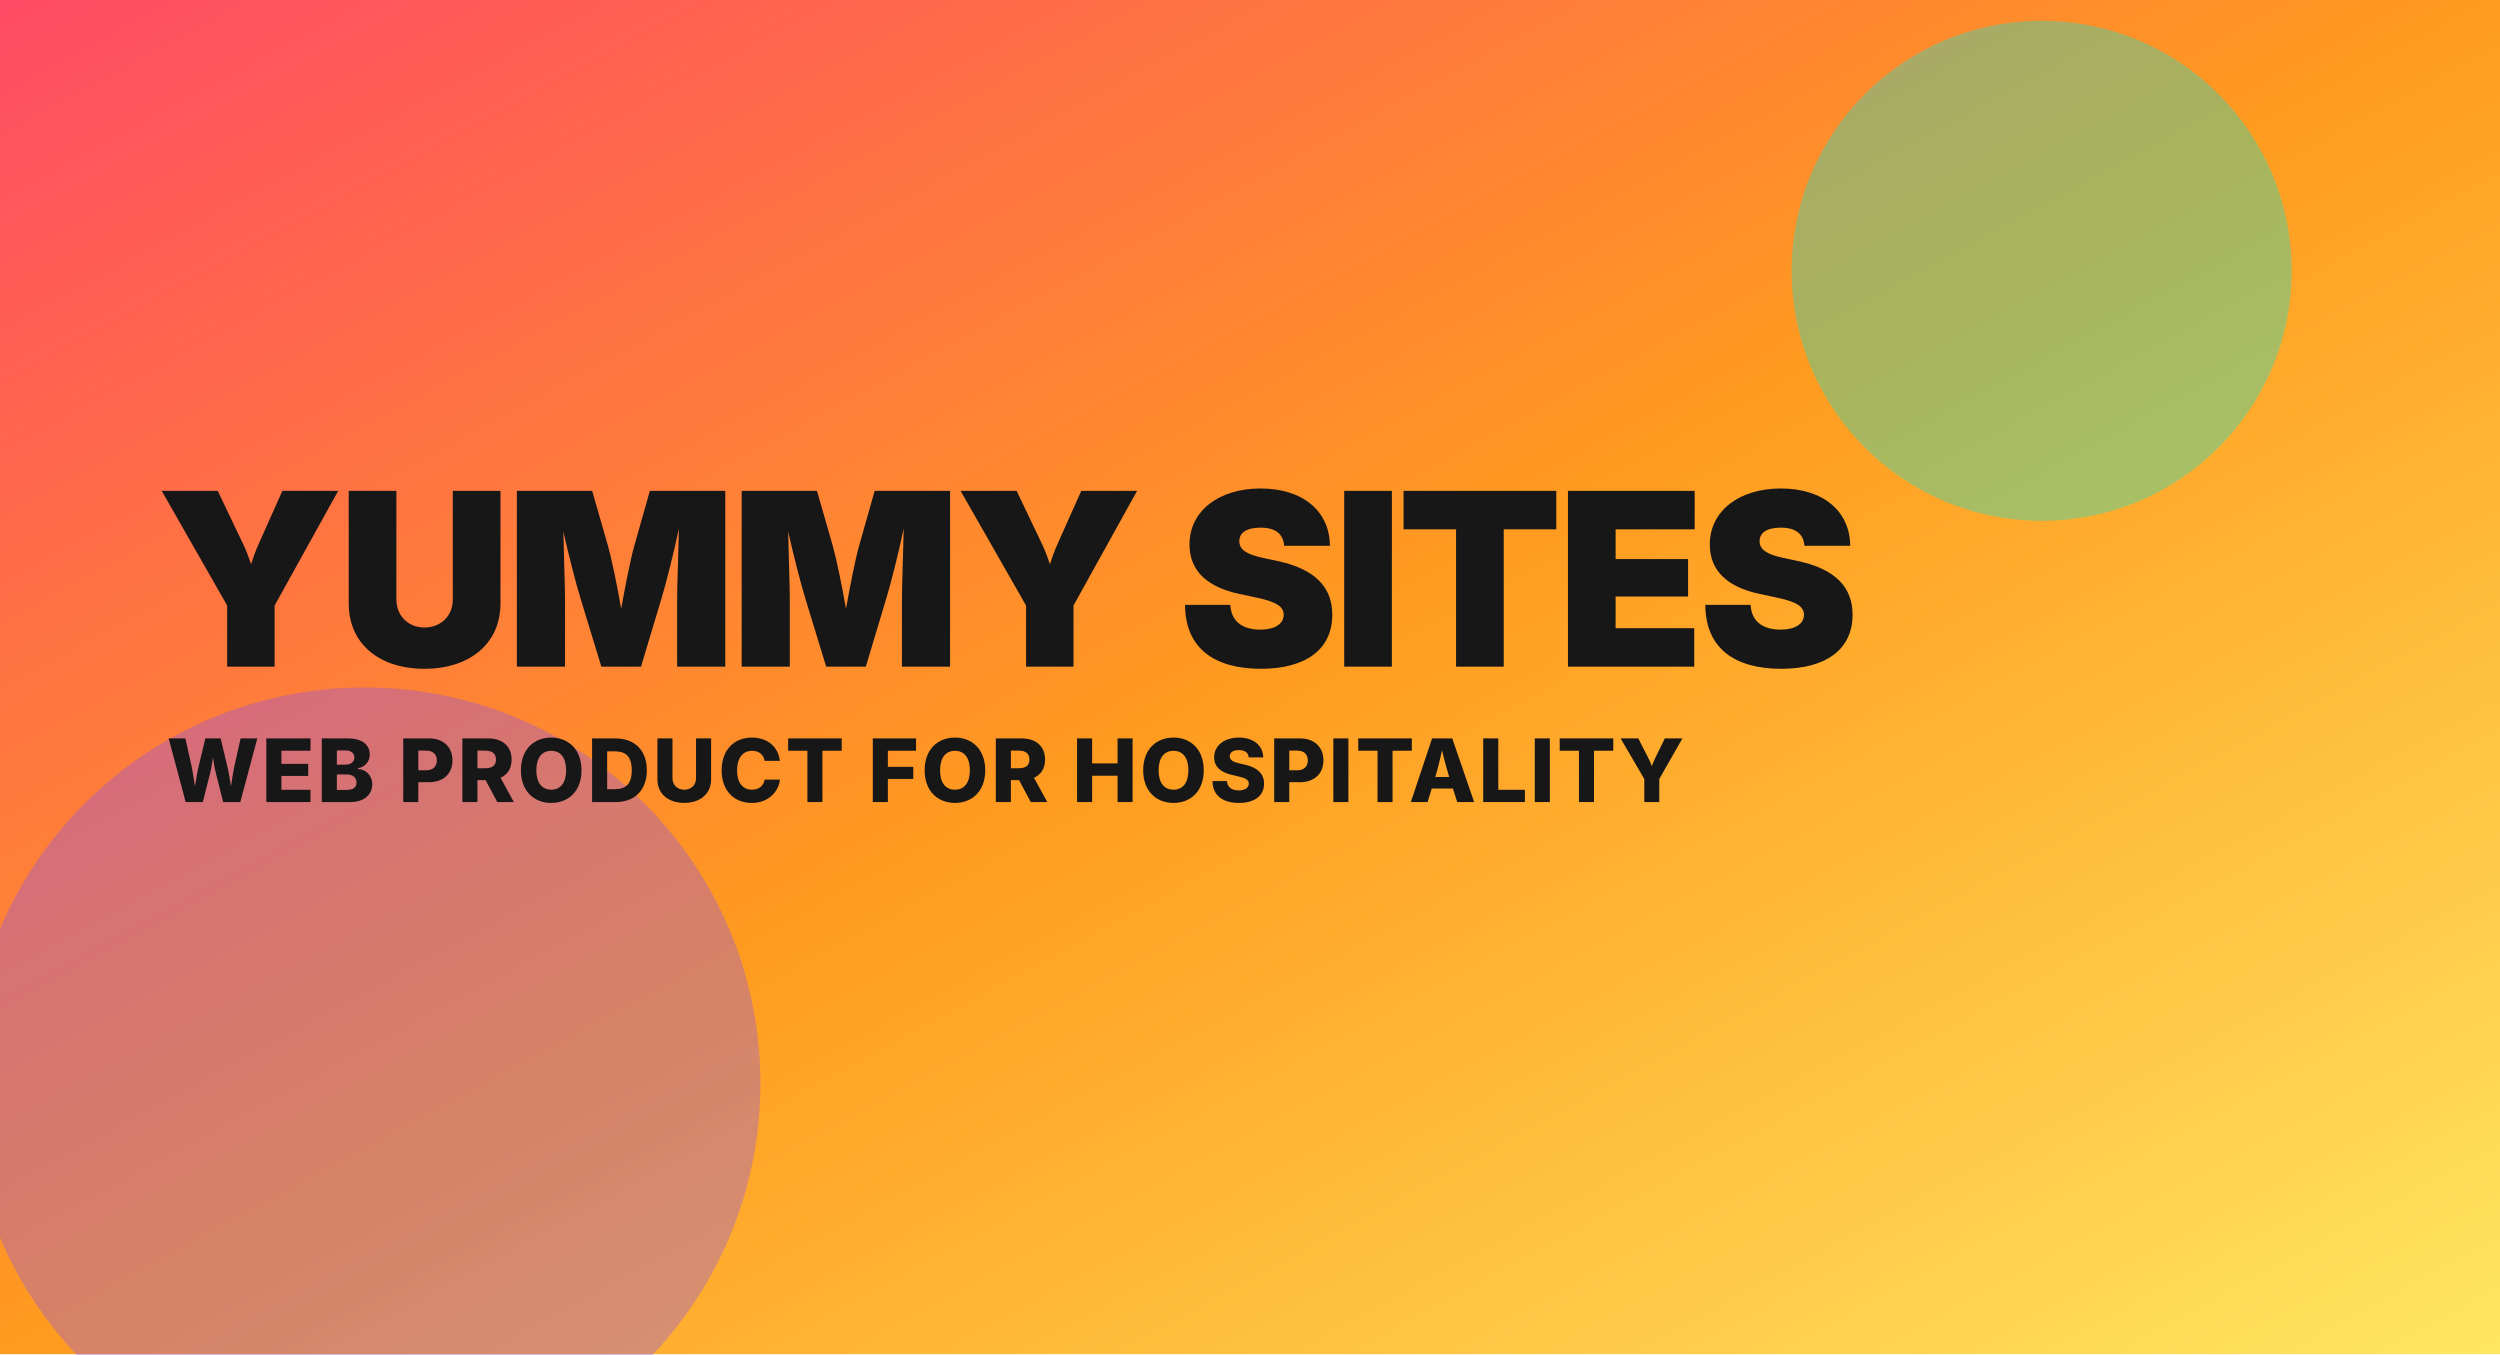
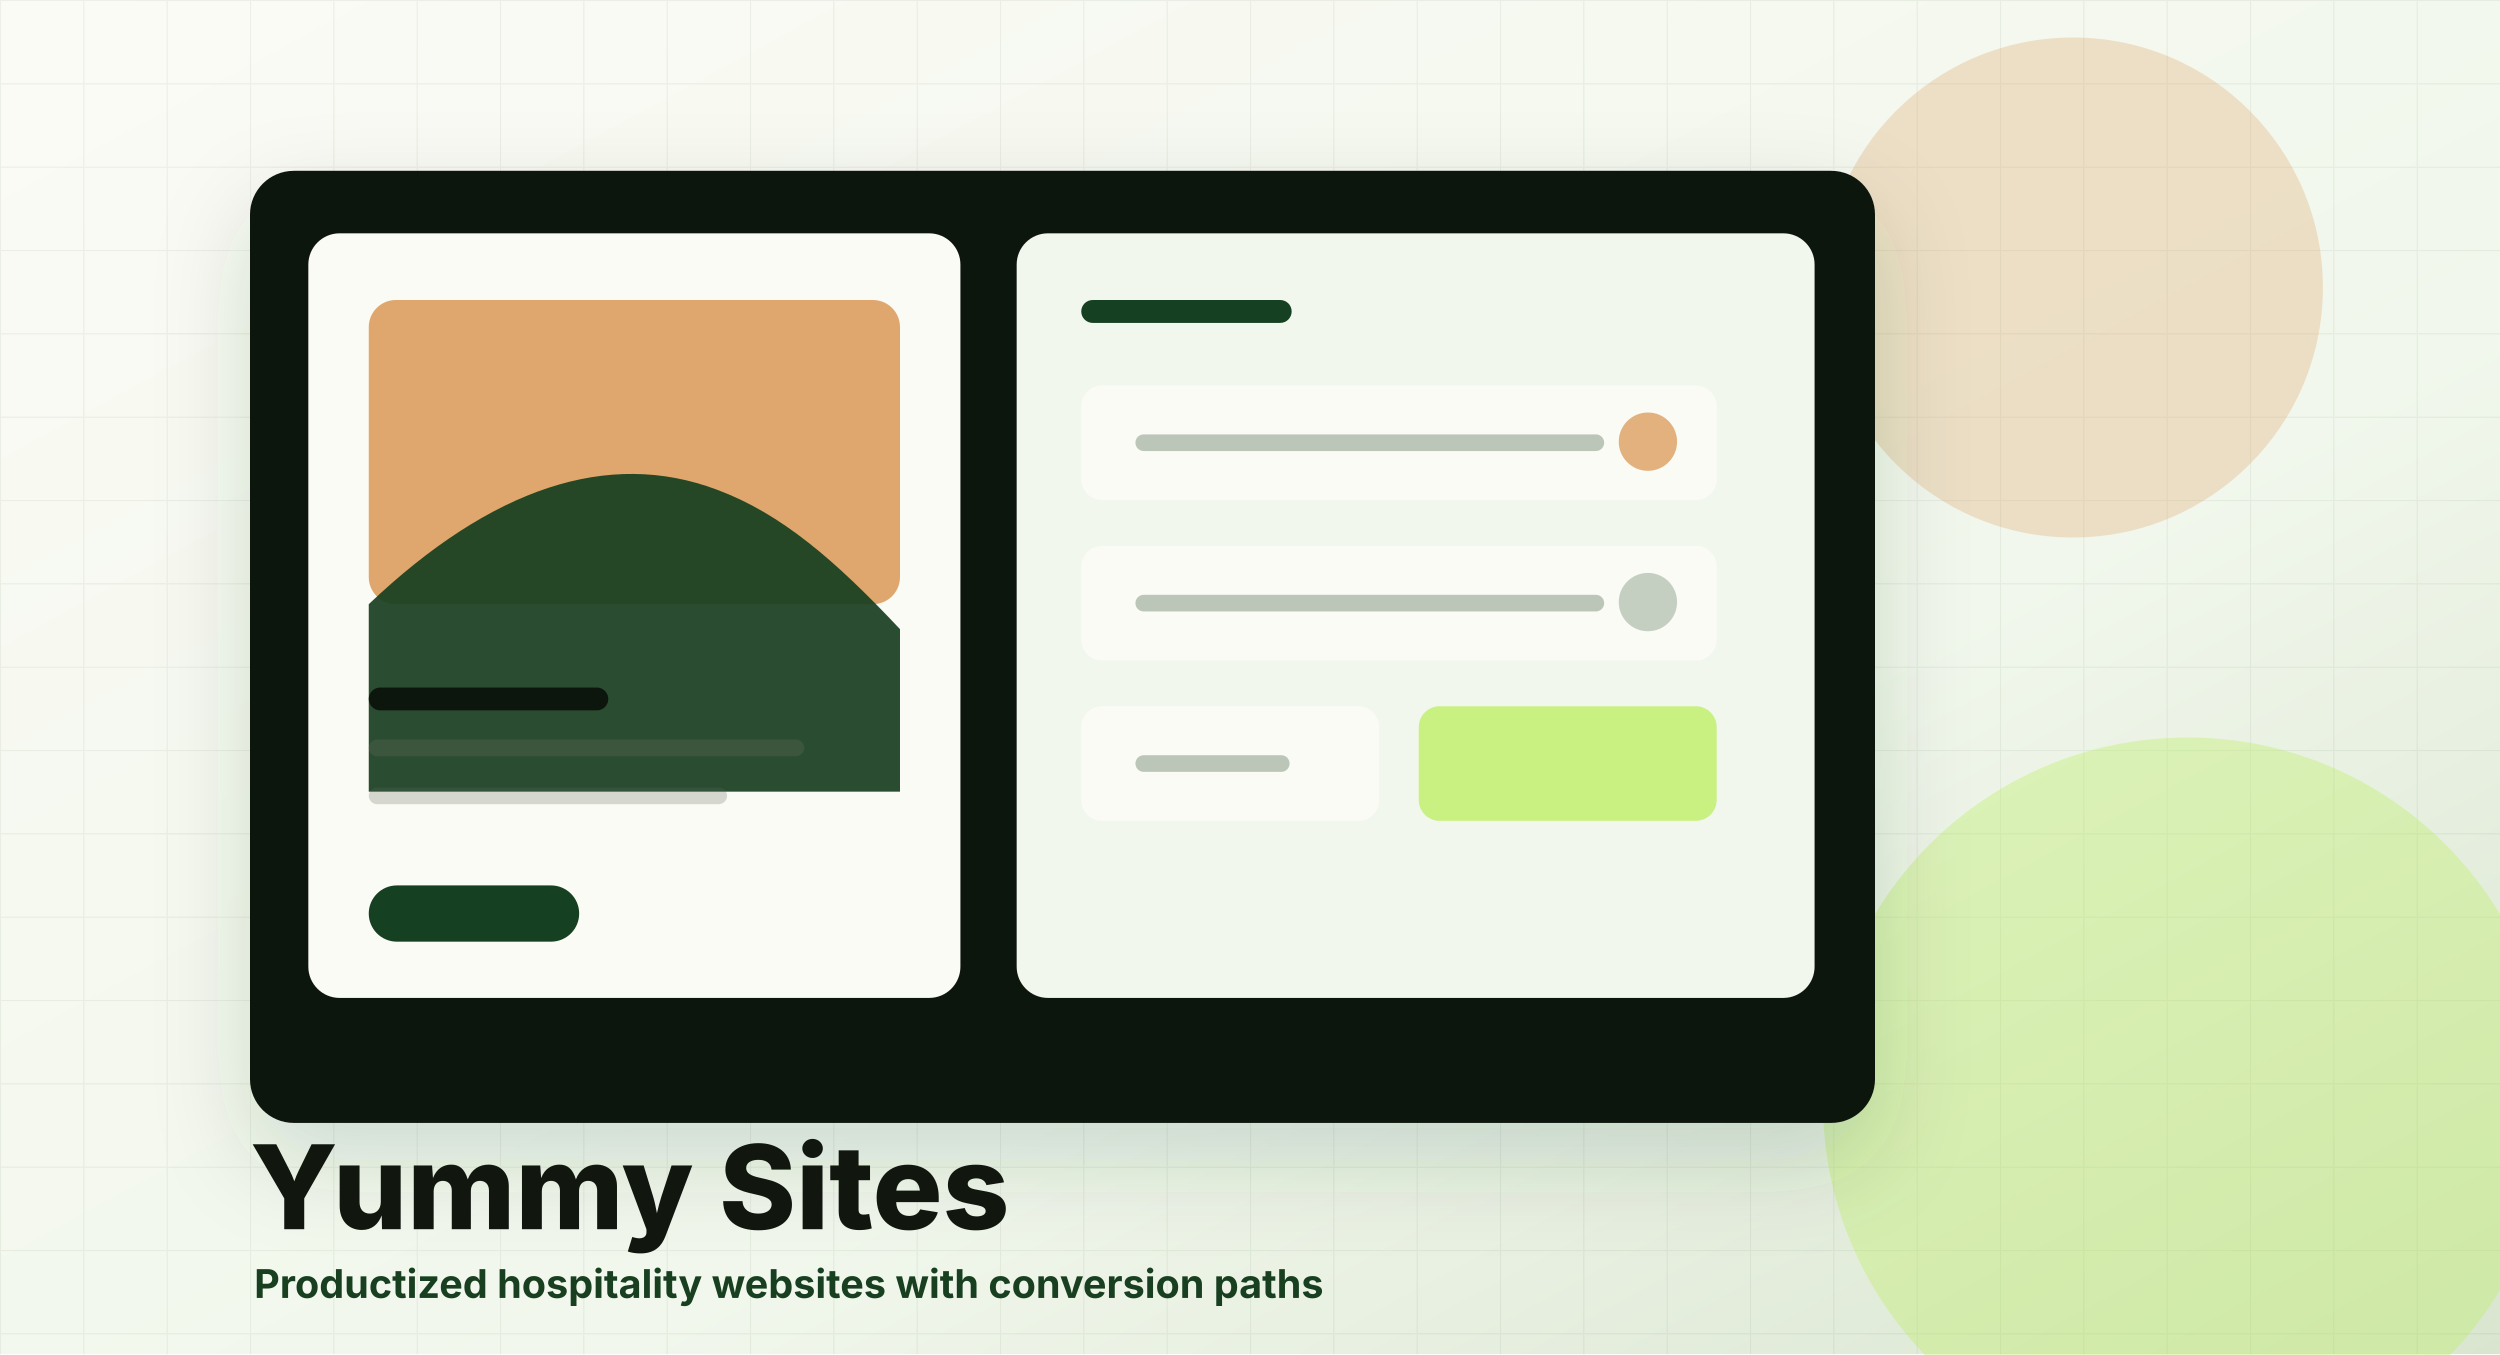
<svg xmlns="http://www.w3.org/2000/svg" width="2400" height="1300" viewBox="0 0 2400 1300" role="img" aria-labelledby="title desc">
  <defs>
    <linearGradient id="bg" x1="0" y1="0" x2="1" y2="1">
-       <stop offset="0%" stop-color="#ff4a66" />
-       <stop offset="50%" stop-color="#ff9b1f" />
-       <stop offset="100%" stop-color="#ffe760" />
+       <stop offset="0%" stop-color="#fbfbf5" />
+       <stop offset="62%" stop-color="#f1f7ec" />
+       <stop offset="100%" stop-color="#d9e5cf" />
    </linearGradient>
+     <pattern id="grid" width="80" height="80" patternUnits="userSpaceOnUse">
+       <path d="M80 0H0v80" fill="none" stroke="#183f20" stroke-opacity="0.06" stroke-width="2" />
+     </pattern>
+     <filter id="shadow" x="-20%" y="-20%" width="140%" height="140%">
+       <feDropShadow dx="0" dy="36" stdDeviation="46" flood-color="#183f20" flood-opacity="0.16" />
+     </filter>
  </defs>
  <rect width="2400" height="1300" fill="url(#bg)" />
-   <circle cx="350" cy="1040" r="380" fill="#7f4dff" fill-opacity="0.32" />
-   <circle cx="1960" cy="260" r="240" fill="#00e7d4" fill-opacity="0.34" />
-   <text x="150" y="640" font-family="Inter, Arial, sans-serif" font-size="232" font-weight="900" letter-spacing="-6" fill="#171717">YUMMY SITES</text>
-   <text x="160" y="770" font-family="Inter, Arial, sans-serif" font-size="84" font-weight="800" letter-spacing="2" fill="#171717">WEB PRODUCT FOR HOSPITALITY</text>
+   <rect width="2400" height="1300" fill="url(#grid)" />
+   <circle cx="1990" cy="276" r="240" fill="#d9954f" fill-opacity="0.25" />
+   <circle cx="2100" cy="1058" r="350" fill="#b9ee59" fill-opacity="0.34" />
+   <g filter="url(#shadow)">
+     <rect x="240" y="164" width="1560" height="914" rx="42" fill="#11160f" />
+     <rect x="296" y="224" width="626" height="734" rx="30" fill="#fbfbf5" />
+     <rect x="976" y="224" width="766" height="734" rx="30" fill="#f1f7ec" />
+     <rect x="354" y="288" width="510" height="292" rx="26" fill="#d9954f" fill-opacity="0.82" />
+     <path d="M354 580c118-112 230-149 334-110 62 23 114 68 176 134v156H354z" fill="#183f20" fill-opacity="0.92" />
+     <rect x="354" y="660" width="230" height="22" rx="11" fill="#11160f" />
+     <rect x="354" y="710" width="418" height="16" rx="8" fill="#5d6758" fill-opacity="0.34" />
+     <rect x="354" y="756" width="344" height="16" rx="8" fill="#5d6758" fill-opacity="0.24" />
+     <rect x="354" y="850" width="202" height="54" rx="27" fill="#183f20" />
+     <rect x="1038" y="288" width="202" height="22" rx="11" fill="#183f20" />
+     <rect x="1038" y="370" width="610" height="110" rx="20" fill="#fbfbf5" />
+     <rect x="1038" y="524" width="610" height="110" rx="20" fill="#fbfbf5" />
+     <rect x="1038" y="678" width="286" height="110" rx="20" fill="#fbfbf5" />
+     <rect x="1362" y="678" width="286" height="110" rx="20" fill="#b9ee59" fill-opacity="0.72" />
+     <path d="M1098 425h434M1098 579h434M1098 733h132" stroke="#183f20" stroke-opacity="0.28" stroke-width="16" stroke-linecap="round" />
+     <circle cx="1582" cy="424" r="28" fill="#d9954f" fill-opacity="0.72" />
+     <circle cx="1582" cy="578" r="28" fill="#183f20" fill-opacity="0.24" />
+   </g>
+   <text x="240" y="1180" font-family="Inter, Arial, sans-serif" font-size="112" font-weight="800" letter-spacing="0" fill="#11160f">Yummy Sites</text>
+   <text x="244" y="1246" font-family="Inter, Arial, sans-serif" font-size="38" font-weight="700" letter-spacing="0" fill="#183f20">Productized hospitality websites with conversion paths</text>
</svg>
